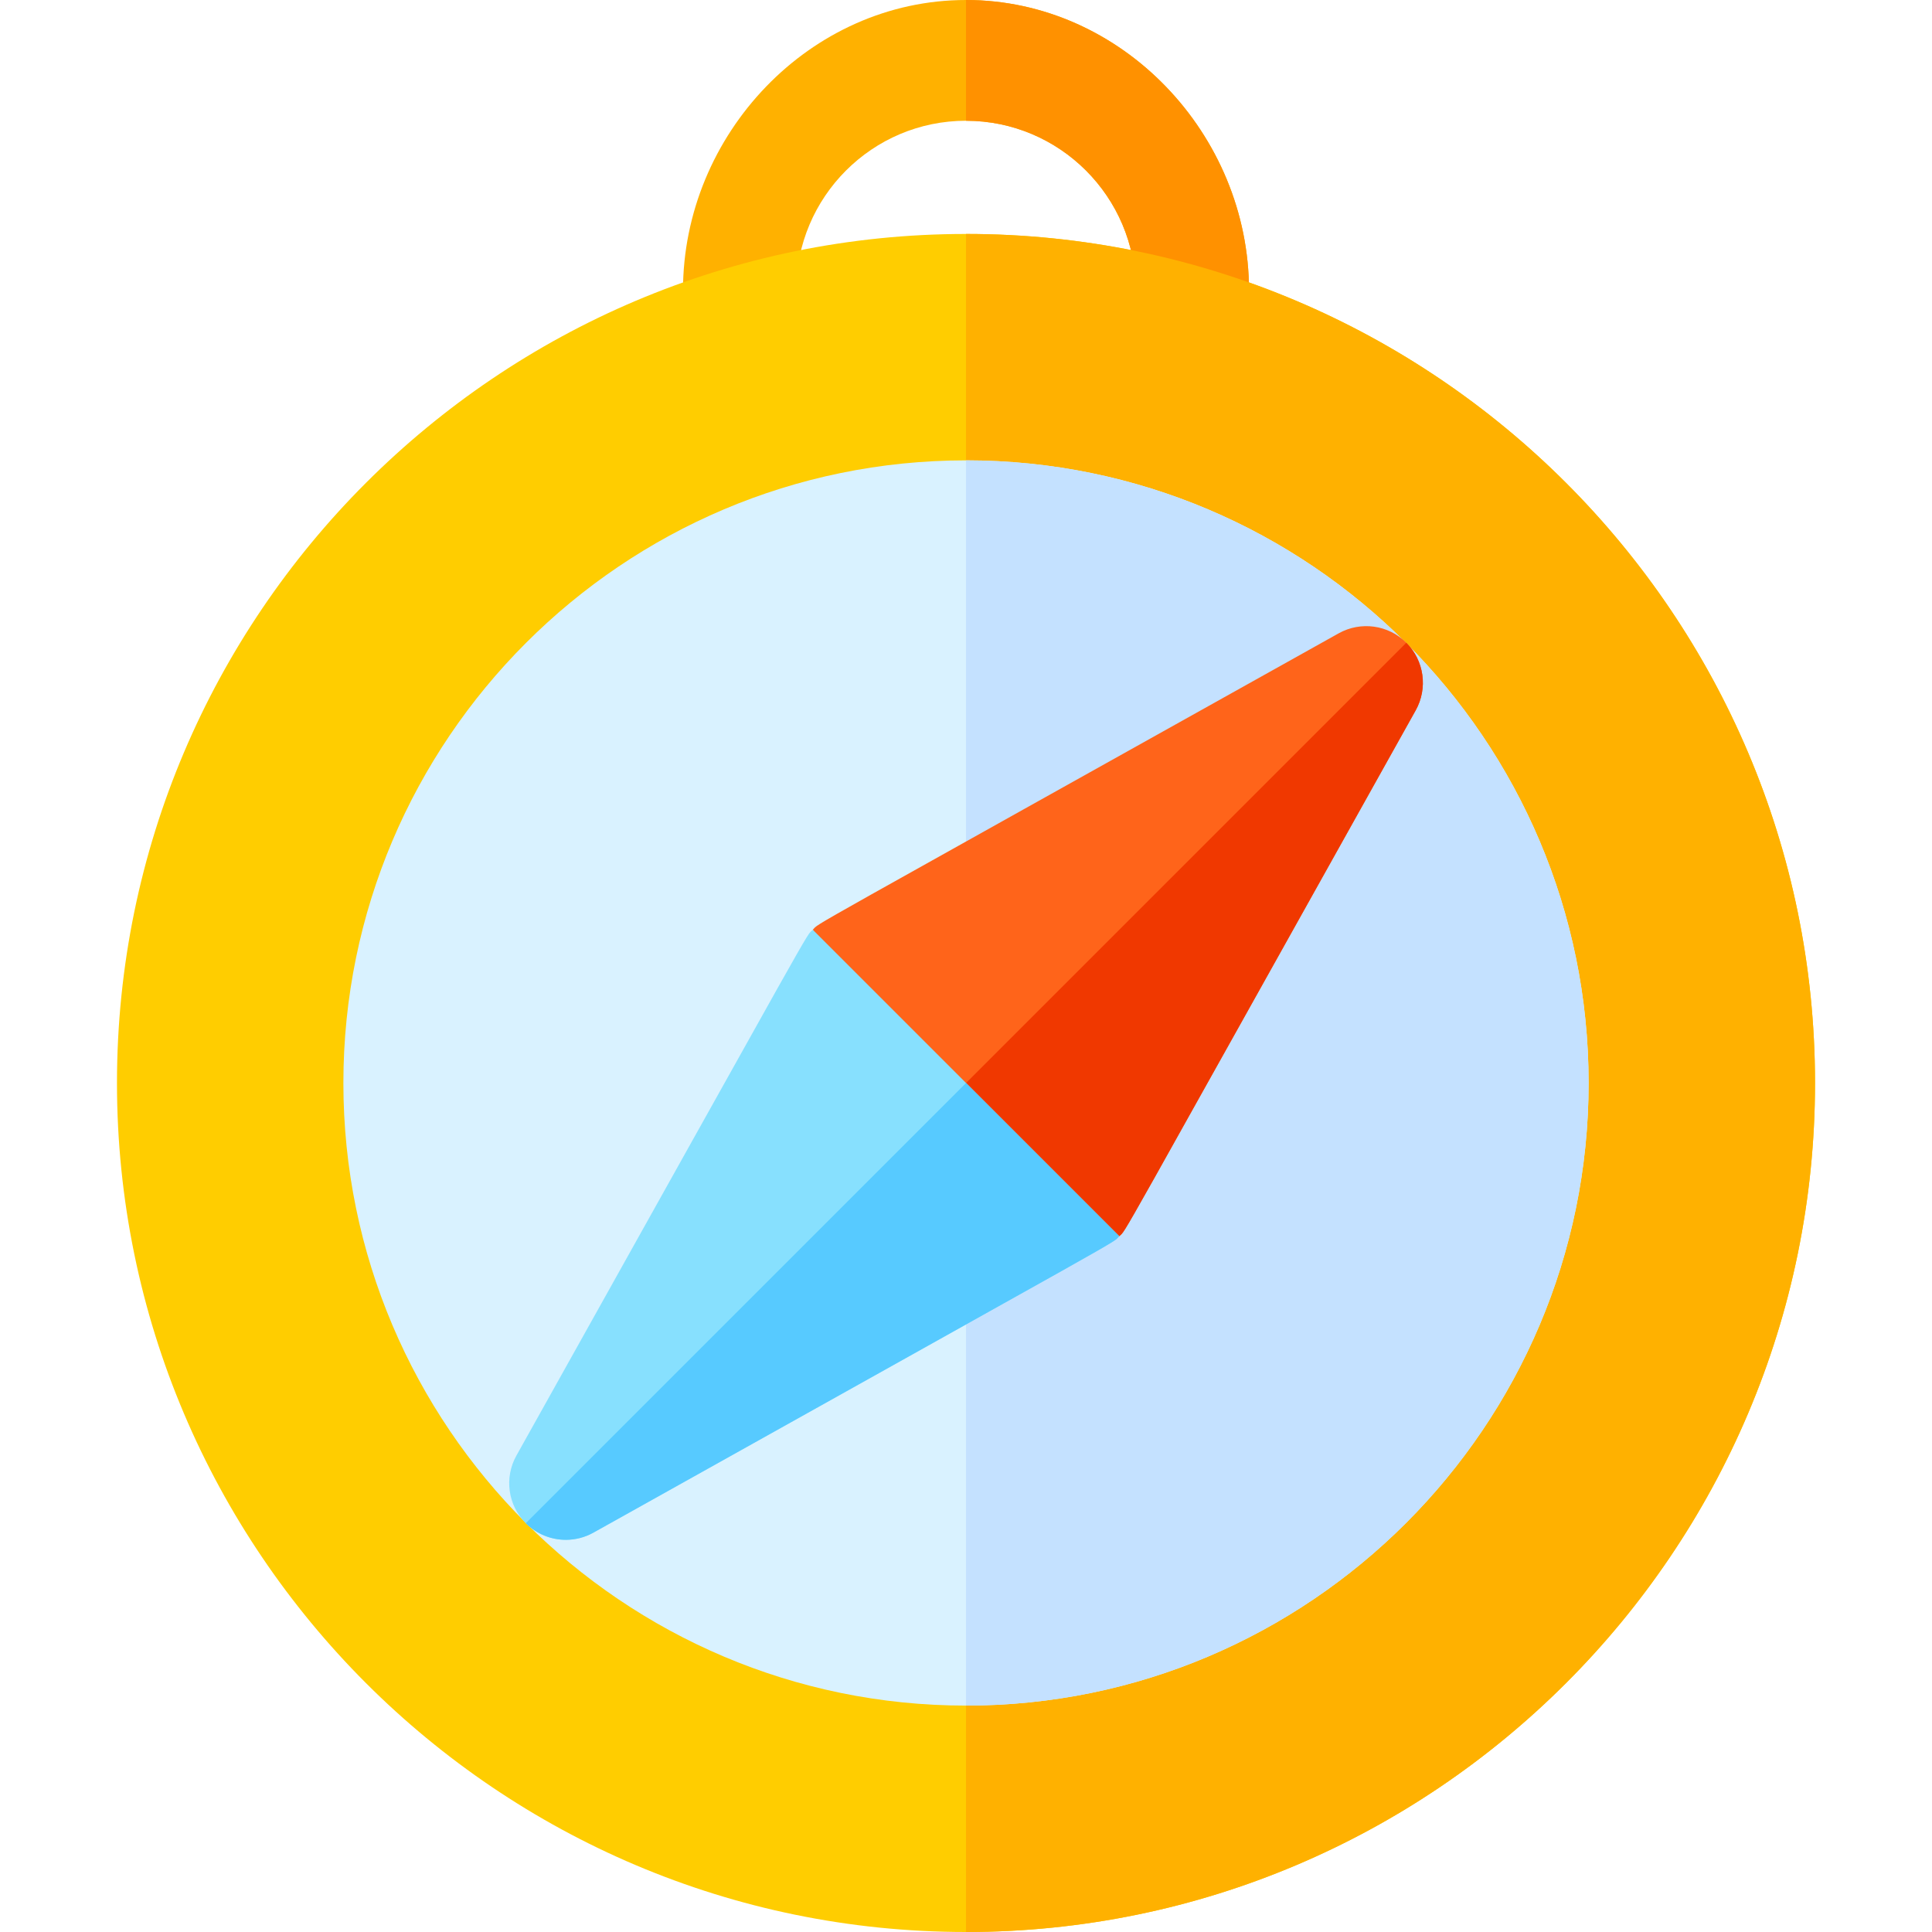
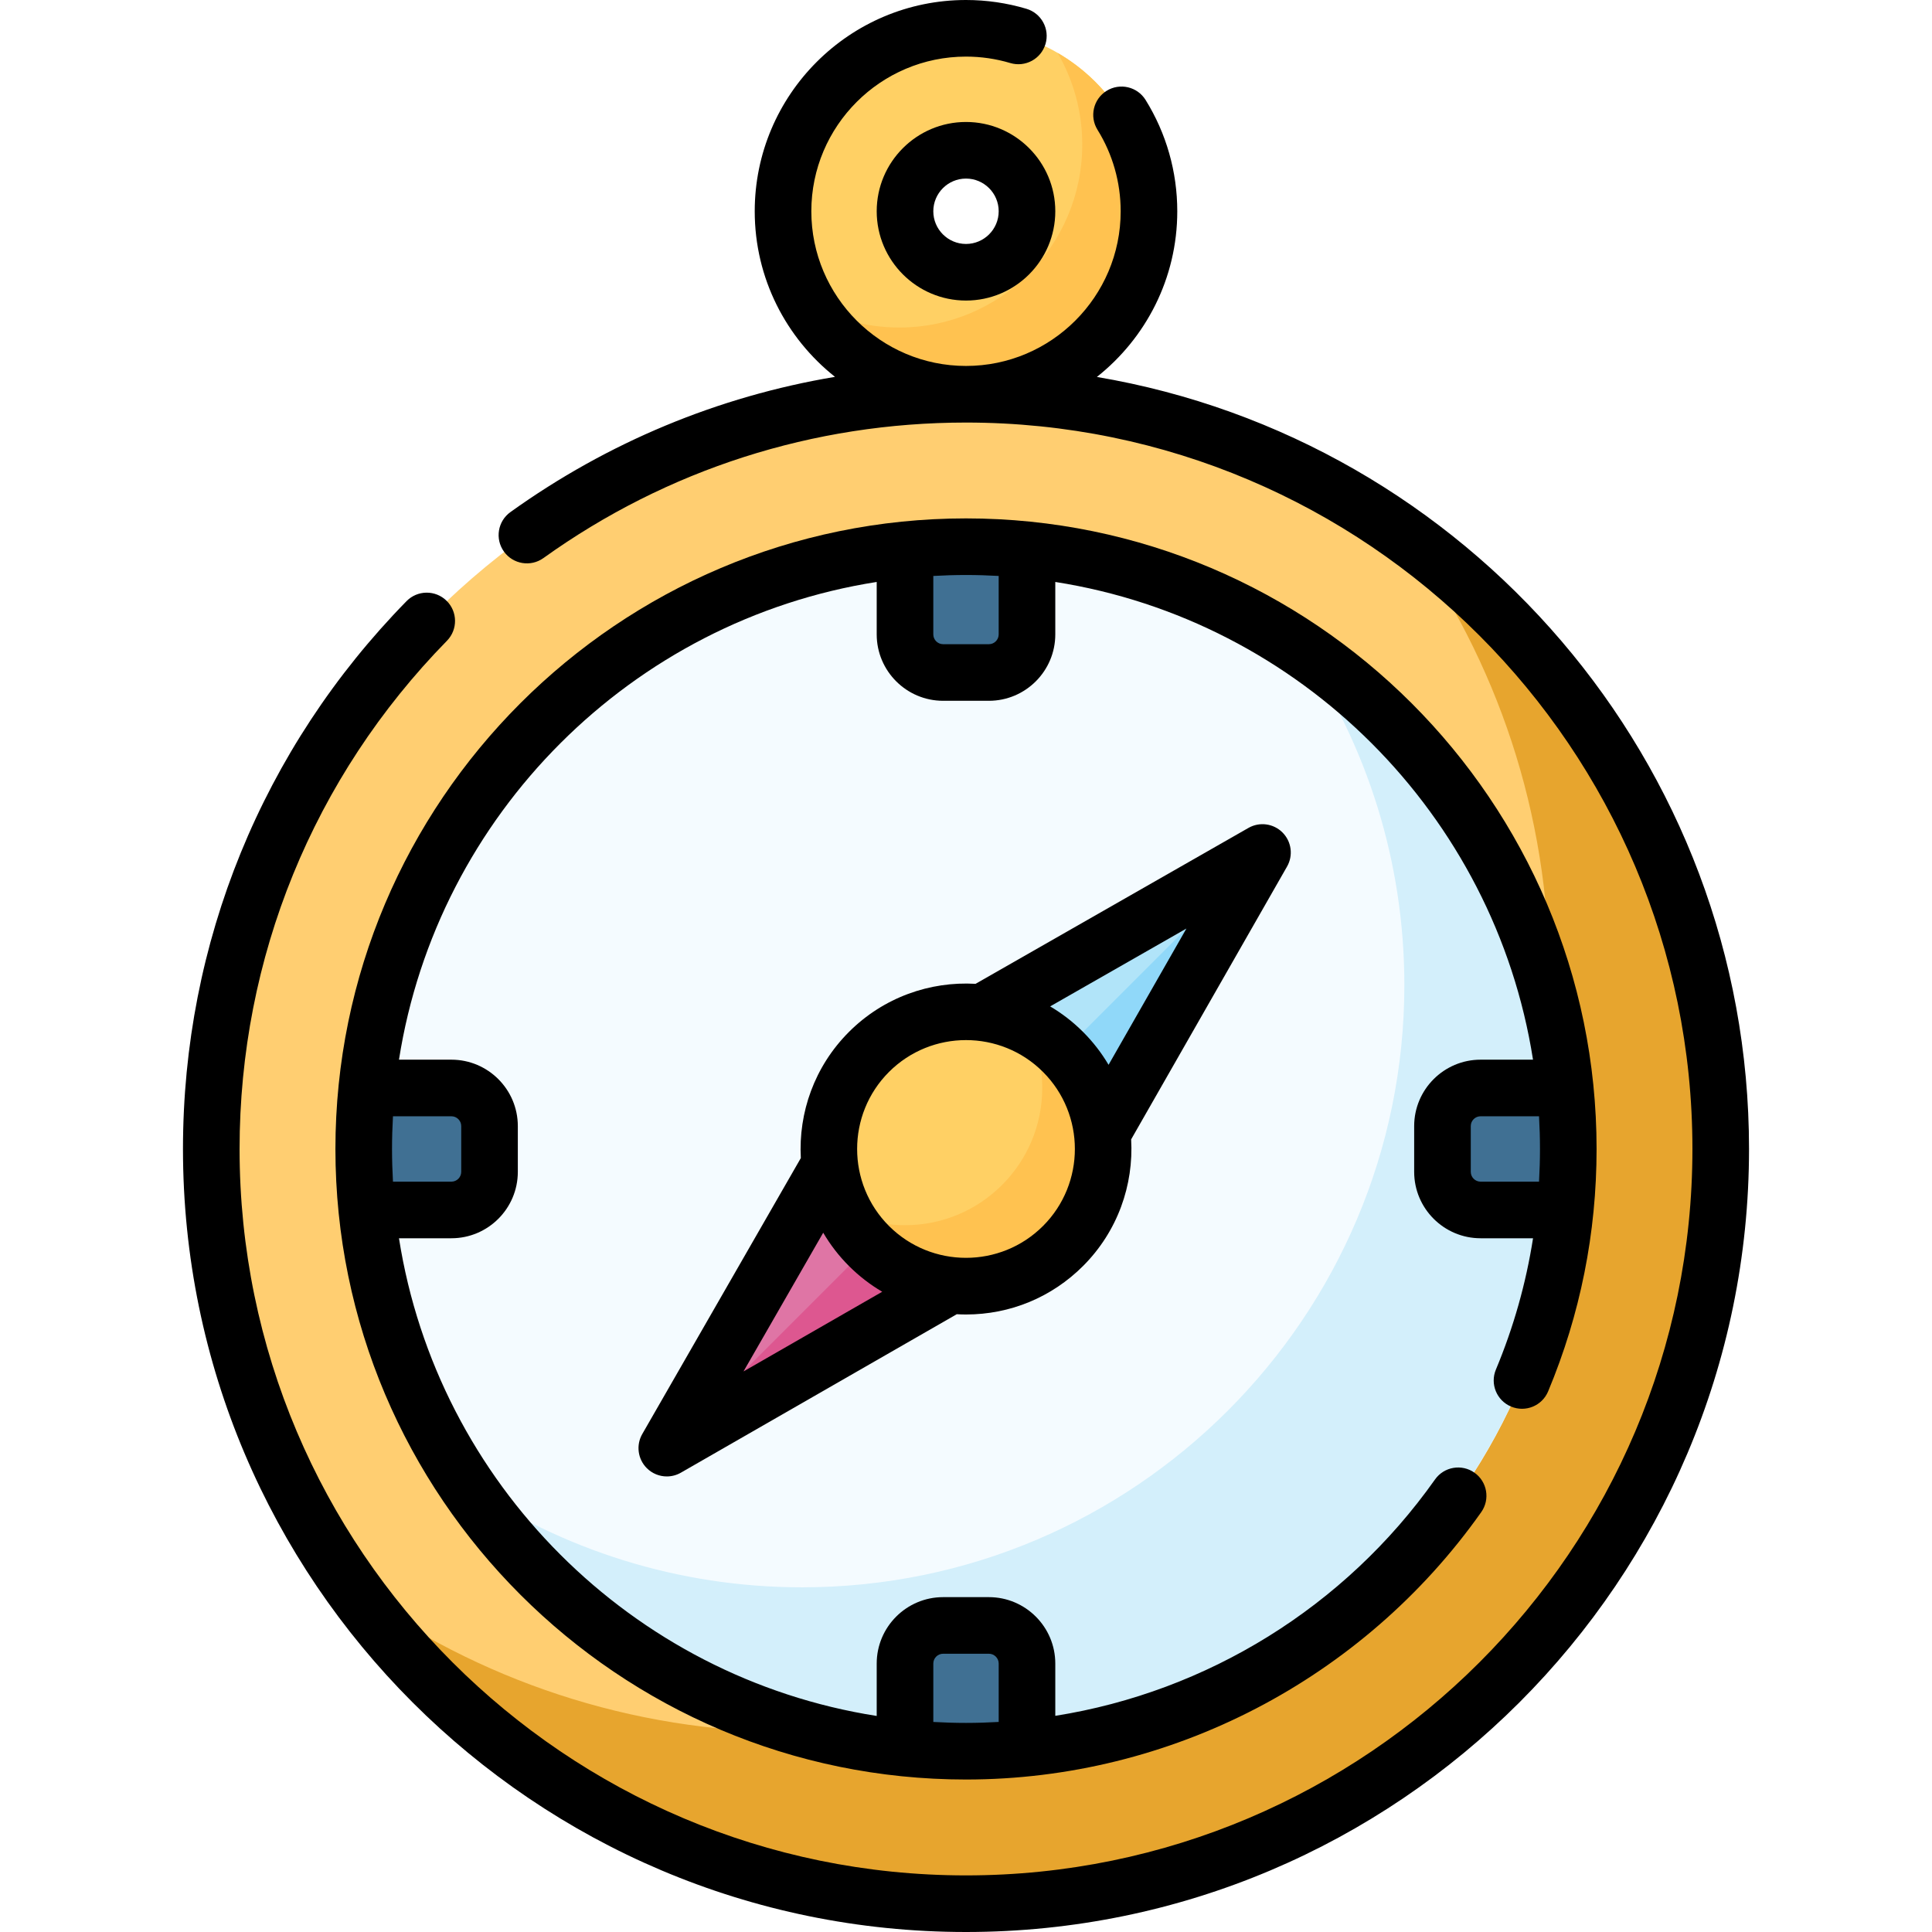
- <svg xmlns="http://www.w3.org/2000/svg" id="Capa_1" enable-background="new 0 0 512 512" height="512" viewBox="0 0 512 512" width="512">
+ <svg xmlns="http://www.w3.org/2000/svg" version="1.1" width="512" height="512" x="0" y="0" viewBox="0 0 512 512" style="enable-background:new 0 0 512 512" xml:space="preserve" class="">
  <g>
    <g>
      <g>
+         <path d="m256 7.5c-26.779 0-48.488 21.709-48.488 48.488s21.709 48.488 48.488 48.488 48.488-21.709 48.488-48.488-21.709-48.488-48.488-48.488zm0 64.65c-8.926 0-16.163-7.236-16.163-16.163s7.237-16.162 16.163-16.162 16.163 7.236 16.163 16.163-7.237 16.162-16.163 16.162z" fill="#ffd064" data-original="#ffd064" style="" class="" />
+       </g>
+       <g>
+         <path d="m280.284 14.026c4.143 7.143 6.526 15.432 6.526 24.284 0 26.779-21.709 48.488-48.488 48.488-8.852 0-17.141-2.383-24.284-6.526 8.391 14.467 24.034 24.204 41.962 24.204 26.779 0 48.488-21.709 48.488-48.488 0-17.928-9.737-33.572-24.204-41.962z" fill="#ffc250" data-original="#ffc250" style="" class="" />
+       </g>
+       <g>
+         <circle cx="256" cy="304.488" fill="#ffce71" r="200.012" data-original="#eab14d" style="" class="" />
+       </g>
+       <g>
+         <path d="m372.865 142.165c23.71 32.875 37.689 73.236 37.689 116.865 0 110.464-89.549 200.012-200.012 200.012-43.63 0-83.99-13.979-116.865-37.689 36.321 50.36 95.489 83.147 162.323 83.147 110.464 0 200.012-89.549 200.012-200.012 0-66.834-32.787-126.002-83.147-162.323z" fill="#e7a52e" data-original="#e7a52e" style="" class="" />
+       </g>
+       <g>
+         <circle cx="256" cy="304.488" fill="#f4fbff" r="159.606" data-original="#f4fbff" style="" class="" />
+       </g>
+       <g>
+         <path d="m344.993 172.058c17.153 25.442 27.176 56.068 27.176 88.993 0 88.006-71.599 159.606-159.606 159.606-32.924 0-63.551-10.023-88.993-27.176 28.696 42.563 77.348 70.613 132.43 70.613 88.006 0 159.606-71.599 159.606-159.606 0-55.082-28.05-103.735-70.613-132.43z" fill="#d3effb" data-original="#d3effb" style="" />
+       </g>
+       <g>
+         <path d="m272.163 145.696c-5.316-.537-10.708-.814-16.163-.814s-10.847.277-16.163.814v22.42c0 5.579 4.523 10.102 10.102 10.102h12.122c5.579 0 10.102-4.523 10.102-10.102z" fill="#407093" data-original="#407093" style="" />
+       </g>
+       <g>
+         <path d="m97.208 288.325c-.537 5.316-.814 10.708-.814 16.163s.277 10.847.814 16.163h22.42c5.579 0 10.102-4.523 10.102-10.102v-12.122c0-5.579-4.523-10.102-10.102-10.102z" fill="#407093" data-original="#407093" style="" />
+       </g>
+       <g>
+         <path d="m239.837 463.28c5.316.537 10.708.814 16.163.814s10.847-.277 16.163-.814v-22.42c0-5.579-4.523-10.102-10.102-10.102h-12.122c-5.579 0-10.102 4.523-10.102 10.102z" fill="#407093" data-original="#407093" style="" />
+       </g>
+       <g>
+         <path d="m414.792 320.65c.537-5.316.814-10.708.814-16.163s-.277-10.847-.814-16.163h-22.42c-5.579 0-10.102 4.523-10.102 10.102v12.122c0 5.579 4.523 10.102 10.102 10.102z" fill="#407093" data-original="#407093" style="" />
+       </g>
+       <g>
        <g>
-           <g>
-             <path d="m316 100.701c-8.291 0-15-6.709-15-15v-8.701c0-24.814-20.186-45-45-45s-45 20.186-45 45v8.701c0 8.291-6.709 15-15 15s-15-6.709-15-15v-8.701c0-41.353 33.633-77 75-77s75 35.647 75 77v8.701c0 8.291-6.709 15-15 15z" fill="#ffb100" />
-           </g>
+           <path d="m334.572 225.916-100.001 57.143 21.429 21.429 21.429 21.429z" fill="#b1e4f9" data-original="#b1e4f9" style="" class="" />
+         </g>
+         <g>
+           <path d="m334.572 225.916-78.572 78.572 21.429 21.429z" fill="#90d8f9" data-original="#90d8f9" style="" class="" />
+         </g>
+         <g>
+           <path d="m176.714 383.774 100.715-57.857-21.429-21.429-21.429-21.429z" fill="#df75a5" data-original="#df75a5" style="" class="" />
+         </g>
+         <g>
+           <path d="m176.714 383.774 100.715-57.857-21.429-21.429z" fill="#dd5790" data-original="#dd5790" style="" class="" />
+         </g>
+         <g>
+           <circle cx="256" cy="304.488" fill="#ffd064" r="36.366" data-original="#ffd064" style="" class="" />
+         </g>
+         <g>
+           <path d="m272.329 271.996c2.473 4.911 3.874 10.455 3.874 16.329 0 20.084-16.281 36.366-36.366 36.366-5.874 0-11.418-1.401-16.329-3.874 5.983 11.881 18.281 20.037 32.491 20.037 20.084 0 36.366-16.281 36.366-36.366.001-14.211-8.155-26.509-20.036-32.492z" fill="#ffc250" data-original="#ffc250" style="" class="" />
        </g>
      </g>
-       <g id="Compass_2_">
-         <g>
-           <path d="m256 512c-124.072 0-225-100.928-225-225s100.928-225 225-225 225 100.928 225 225-100.928 225-225 225z" fill="#ffcd00" />
-         </g>
+       <g>
+         <path d="m256 32.325c-13.048 0-23.663 10.615-23.663 23.663 0 13.047 10.615 23.662 23.663 23.662s23.663-10.615 23.663-23.662c0-13.048-10.615-23.663-23.663-23.663zm0 32.325c-4.776 0-8.663-3.886-8.663-8.662s3.887-8.663 8.663-8.663 8.663 3.887 8.663 8.663-3.887 8.662-8.663 8.662z" fill="#000000" data-original="#000000" style="" class="" />
+         <path d="m290.684 99.895c12.965-10.264 21.306-26.124 21.306-43.905 0-10.46-2.904-20.664-8.4-29.508-2.186-3.519-6.813-4.599-10.328-2.412-3.519 2.186-4.599 6.811-2.412 10.328 4.018 6.466 6.141 13.933 6.141 21.592 0 22.603-18.388 40.99-40.99 40.99s-40.99-18.388-40.99-40.99 18.386-40.99 40.989-40.99c3.983 0 7.934.574 11.74 1.708 3.974 1.181 8.146-1.08 9.328-5.049 1.182-3.97-1.079-8.146-5.049-9.328-5.196-1.547-10.585-2.331-16.019-2.331-30.873 0-55.99 25.117-55.99 55.99 0 17.766 8.327 33.613 21.272 43.878-30.92 5.189-60.18 17.317-86.012 35.836-3.366 2.414-4.139 7.099-1.726 10.466 2.414 3.367 7.102 4.137 10.466 1.726 32.773-23.496 71.5-35.915 111.99-35.915 106.15 0 192.51 86.359 192.51 192.51s-86.36 192.509-192.51 192.509-192.51-86.359-192.51-192.51c0-50.669 19.518-98.5 54.958-134.683 2.898-2.959 2.849-7.708-.11-10.606-2.961-2.898-7.708-2.848-10.606.11-38.203 39.003-59.242 90.562-59.242 145.179 0 114.421 93.089 207.51 207.51 207.51s207.51-93.089 207.51-207.51c0-102.604-74.859-188.04-172.826-204.595z" fill="#000000" data-original="#000000" style="" class="" />
+         <path d="m400.457 372.76c3.819 1.598 8.215-.205 9.812-4.027 8.521-20.383 12.841-41.997 12.841-64.242 0-92.145-74.966-167.11-167.11-167.11s-167.11 74.965-167.11 167.109c0 92.139 74.966 167.1 167.11 167.1 54.131 0 105.175-26.489 136.544-70.859 2.392-3.383 1.588-8.062-1.794-10.454-3.384-2.391-8.064-1.587-10.454 1.794-23.934 33.854-60.441 56.265-100.633 62.643v-13.854c0-9.705-7.896-17.602-17.603-17.602h-12.121c-9.706 0-17.603 7.896-17.603 17.602v13.887c-64.963-10.19-116.414-61.637-126.604-126.596h13.895c9.705 0 17.602-7.896 17.602-17.602v-12.122c0-9.705-7.896-17.602-17.602-17.602h-13.894c10.191-64.961 61.642-116.411 126.603-126.602v13.893c0 9.705 7.896 17.602 17.603 17.602h12.121c9.706 0 17.603-7.896 17.603-17.602v-13.893c64.961 10.19 116.412 61.64 126.603 126.602h-13.894c-9.705 0-17.602 7.896-17.602 17.602v12.122c0 9.705 7.896 17.602 17.602 17.602h13.9c-1.867 11.93-5.149 23.571-9.842 34.797-1.598 3.821.206 8.214 4.027 9.812zm-153.12 68.099c0-1.435 1.168-2.602 2.603-2.602h12.121c1.435 0 2.603 1.167 2.603 2.602v15.474c-2.876.165-5.764.256-8.663.256-2.908 0-5.795-.09-8.663-.252v-15.478zm-127.709-145.034c1.435 0 2.602 1.167 2.602 2.602v12.122c0 1.435-1.167 2.602-2.602 2.602h-15.486c-.162-2.867-.252-5.753-.252-8.66 0-2.909.09-5.796.252-8.665h15.486zm145.035-127.709c0 1.435-1.168 2.602-2.603 2.602h-12.121c-1.435 0-2.603-1.167-2.603-2.602v-15.484c2.868-.162 5.755-.252 8.663-.252s5.795.09 8.663.252v15.484zm127.709 145.034c-1.435 0-2.602-1.167-2.602-2.602v-12.122c0-1.435 1.167-2.602 2.602-2.602h15.486c.162 2.869.252 5.756.252 8.665 0 2.9-.09 5.786-.251 8.66h-15.487z" fill="#000000" data-original="#000000" style="" class="" />
+         <path d="m339.874 220.617c-2.392-2.394-6.088-2.889-9.024-1.209l-72.313 41.315c-12.063-.693-24.359 3.551-33.555 12.747-9.164 9.164-13.411 21.407-12.755 33.43l-42.02 73.134c-1.688 2.938-1.196 6.644 1.199 9.039 1.444 1.445 3.365 2.197 5.306 2.197 1.279 0 2.566-.326 3.733-.996l73.108-41.992c.812.044 1.627.072 2.447.072 11.717 0 22.732-4.562 31.019-12.848 9.196-9.197 13.439-21.493 12.746-33.557l41.318-72.308c1.677-2.937 1.183-6.632-1.209-9.024zm-142.836 142.827 21.122-36.763c1.848 3.152 4.12 6.123 6.822 8.824 2.675 2.675 5.638 4.955 8.814 6.825zm79.373-38.546c-11.254 11.256-29.568 11.256-40.822 0-11.255-11.254-11.255-29.567 0-40.821 5.627-5.628 13.02-8.441 20.411-8.441s14.784 2.813 20.411 8.441c11.255 11.254 11.255 29.568 0 40.821zm17.37-42.711c-1.837-3.113-4.091-6.046-6.762-8.718-2.672-2.672-5.605-4.926-8.719-6.763l36.117-20.635z" fill="#000000" data-original="#000000" style="" class="" />
      </g>
-       <path d="m301 77v8.701c0 8.291 6.709 15 15 15s15-6.709 15-15v-8.701c0-41.353-33.633-77-75-77v32c24.814 0 45 20.186 45 45z" fill="#ff9100" />
-       <path d="m481 287c0-124.072-100.928-225-225-225v450c124.072 0 225-100.928 225-225z" fill="#ffb100" />
-       <g>
-         <path d="m256 452c-90.967 0-165-74.019-165-165s74.033-165 165-165 165 74.019 165 165-74.033 165-165 165z" fill="#d9f2ff" />
-       </g>
-       <path d="m421 287c0-90.981-74.033-165-165-165v330c90.967 0 165-74.019 165-165z" fill="#c4e1ff" />
    </g>
  </g>
-   <path d="m372.684 170.327c-4.745-4.746-12.066-5.761-17.926-2.486-147.133 82.253-137.166 76.365-139.354 78.552l29.319 45.607 51.894 35.607c2.173-2.172-3.74 7.85 78.553-139.353 3.275-5.859 2.26-13.181-2.486-17.927z" fill="#ff641a" />
-   <path d="m296.617 327.607c2.173-2.172-3.74 7.85 78.553-139.353 3.275-5.859 2.26-13.18-2.486-17.926l-124.232 124.231z" fill="#f03800" />
-   <path d="m136.853 385.747c-3.275 5.859-2.26 13.18 2.486 17.926 2.887 2.887 6.727 4.394 10.611 4.394 2.501 0 5.02-.625 7.314-1.907 147.144-82.259 137.166-76.365 139.353-78.552l-81.213-81.213c-2.172 2.171 3.74-7.852-78.551 139.352z" fill="#87e0fe" />
-   <path d="m139.339 403.673c2.887 2.887 6.727 4.394 10.611 4.394 2.501 0 5.02-.625 7.314-1.907 147.145-82.26 137.166-76.365 139.353-78.552l-40.606-40.608-116.672 116.673c0-.001 0 0 0 0z" fill="#57caff" />
</svg>
